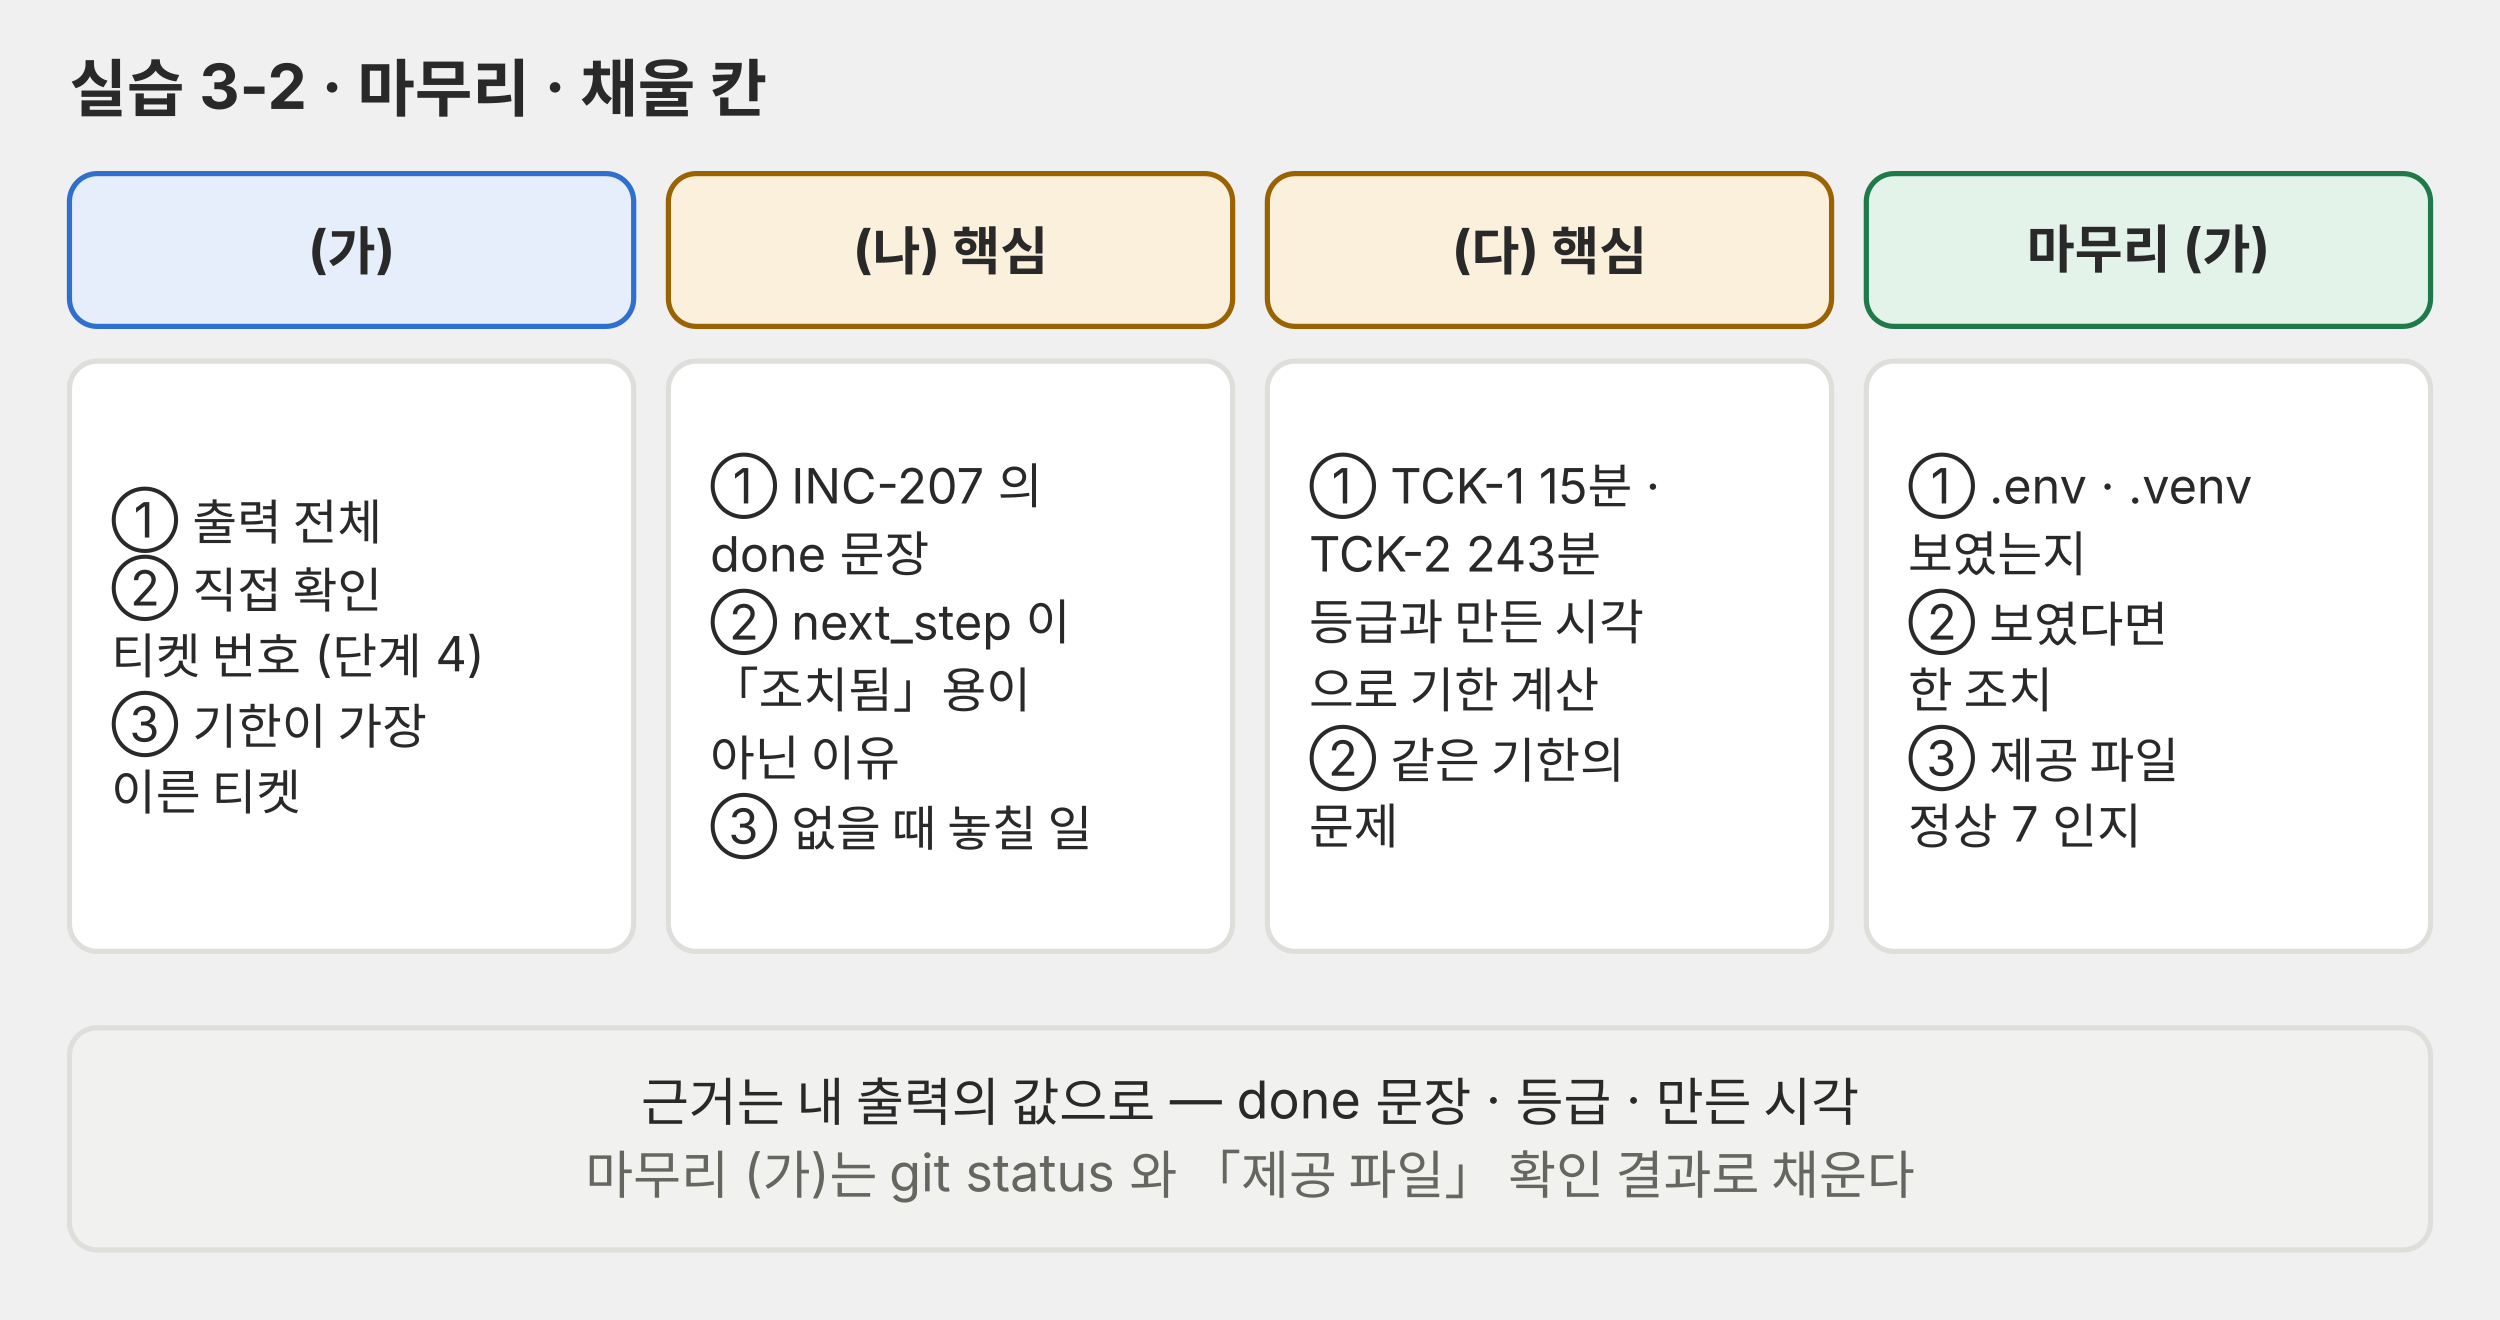
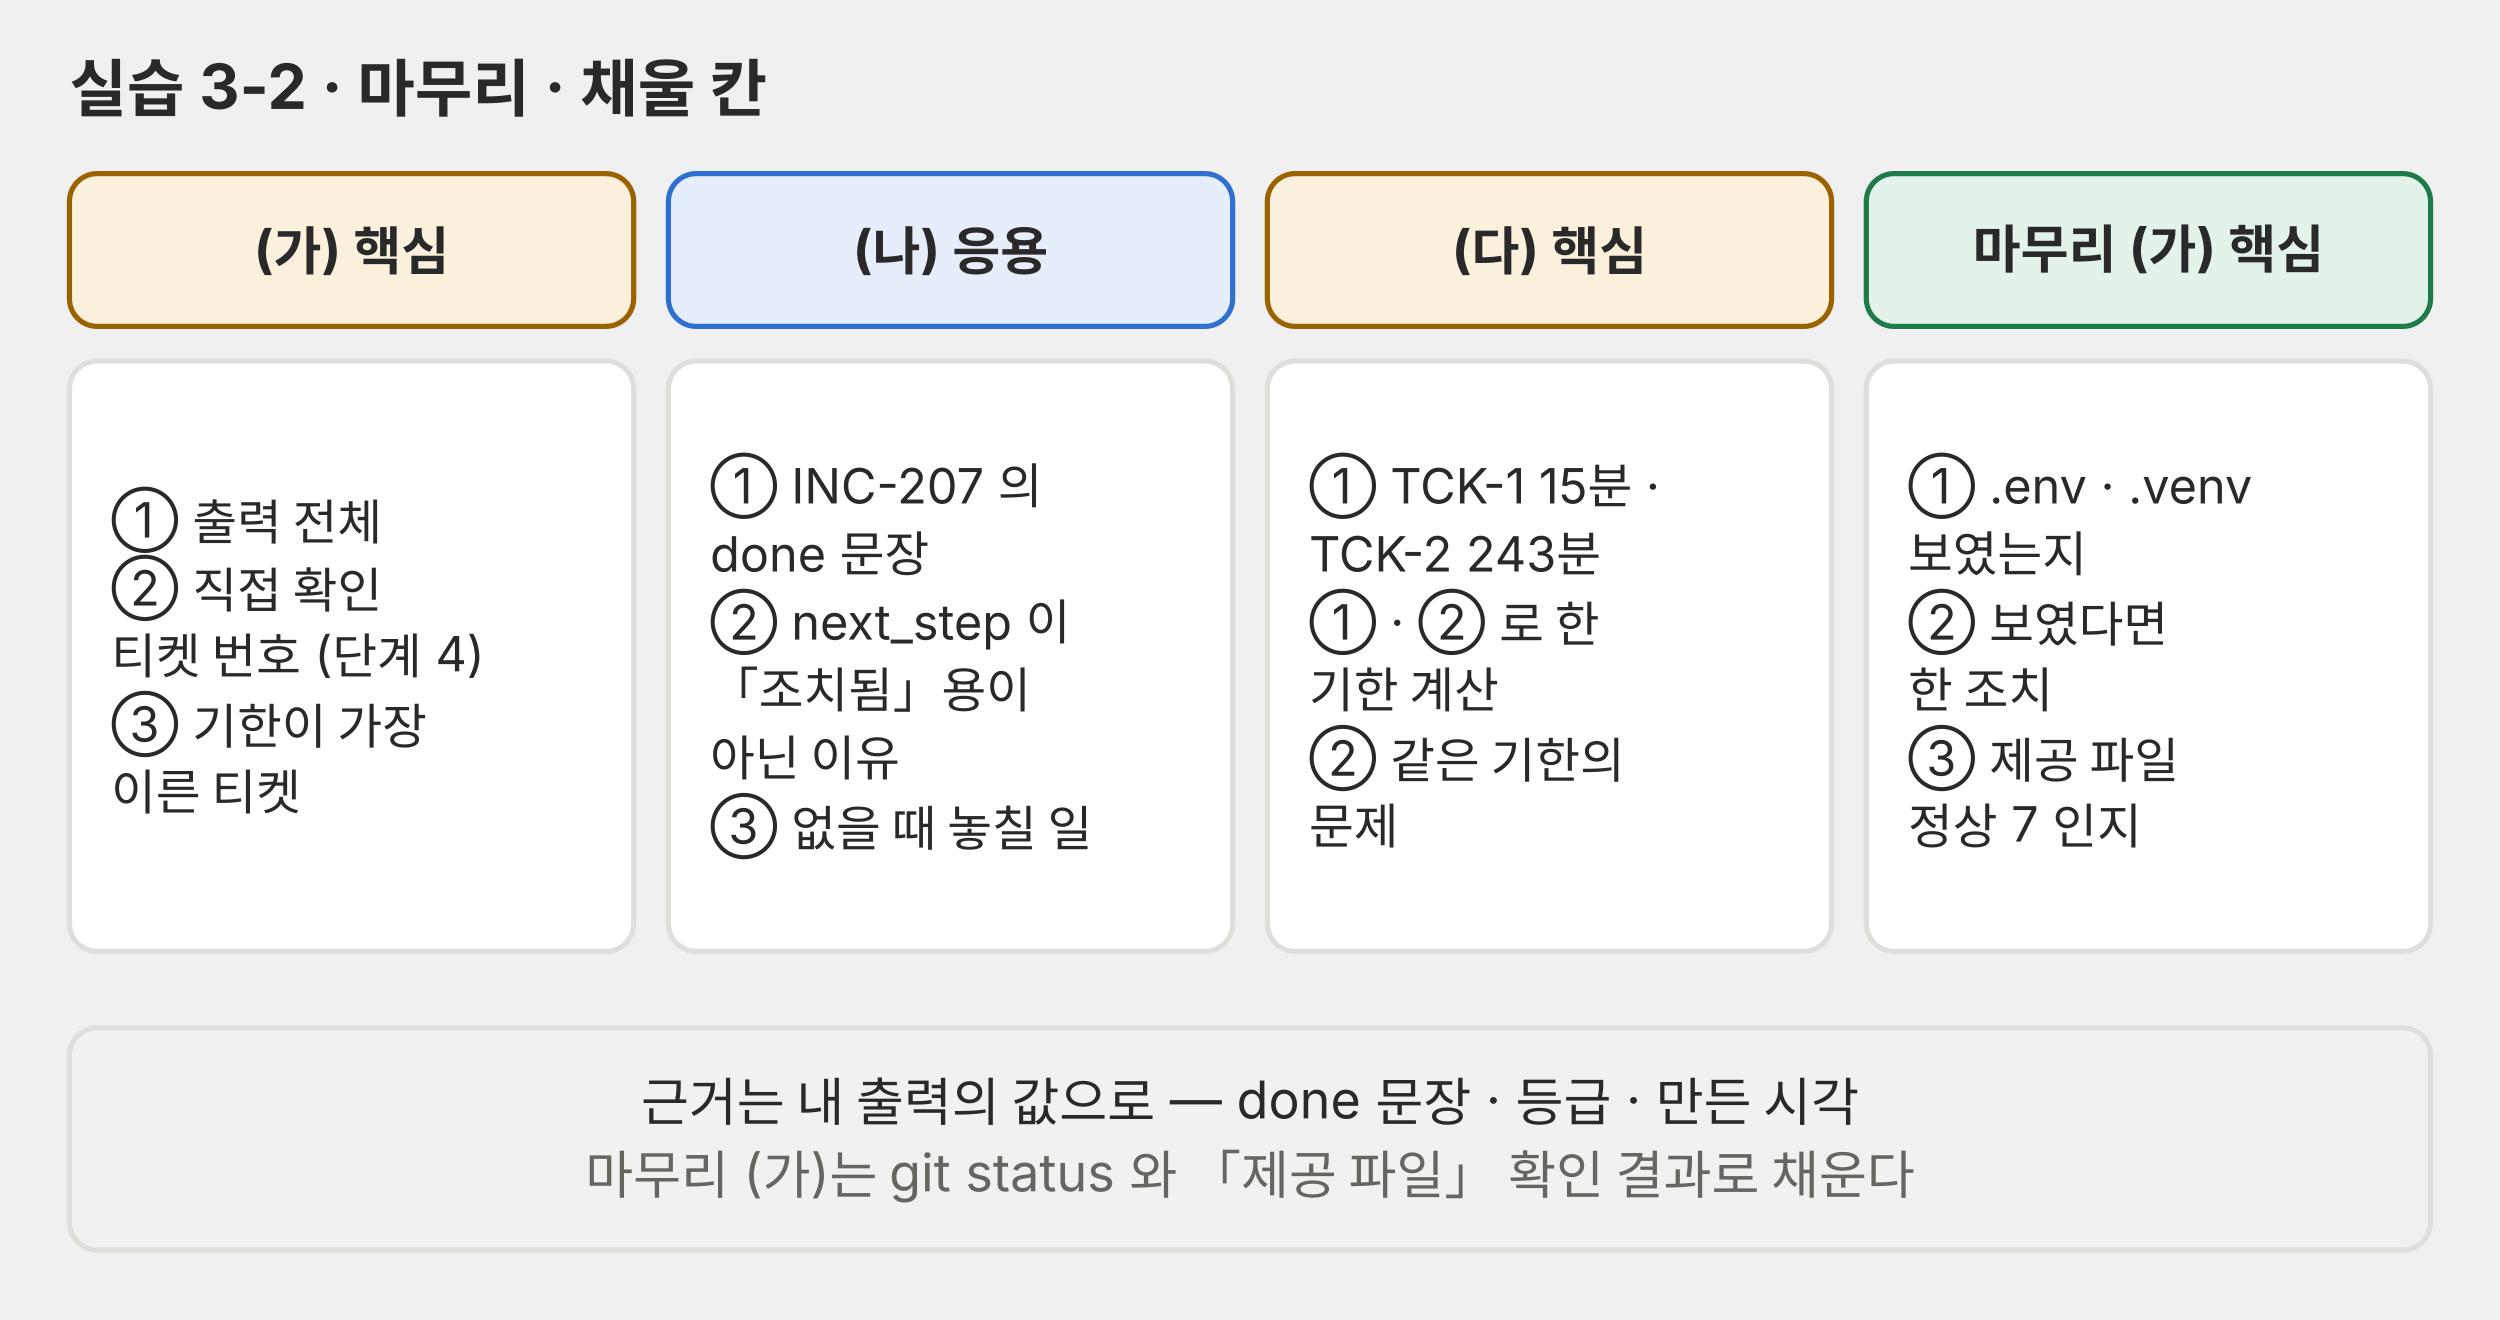
<svg xmlns="http://www.w3.org/2000/svg" viewBox="0 0 720 380" role="img" font-family="Pretendard, 'Noto Sans KR', -apple-system, 'Segoe UI', sans-serif">
  <text x="20" y="32.0" font-size="18" fill="#292929" font-weight="700">실습 3-2 · 마무리 · 채울 칸</text>
-   <rect x="20.0" y="50" width="162.5" height="44" rx="8" fill="#e6eefb" stroke="#2f6fd0" stroke-width="1.5" />
-   <text x="101.25" y="77.2" font-size="15" fill="#292929" text-anchor="middle" font-weight="700">(가)</text>
+   <rect x="20.0" y="50" width="162.5" height="44" rx="8" fill="#fbf0dc" stroke="#9a6200" stroke-width="1.5" />
+   <text x="101.25" y="77.2" font-size="15" fill="#292929" text-anchor="middle" font-weight="700">(가) 핵심</text>
  <rect x="20.0" y="104" width="162.5" height="170" rx="8" fill="#ffffff" stroke="#dededb" stroke-width="1.5" />
  <text x="32.0" y="154.8" font-size="14" fill="#292929">① 출력 전체</text>
  <text x="32.0" y="174.4" font-size="14" fill="#292929">② 직접 확인</text>
  <text x="32.0" y="194.0" font-size="14" fill="#292929">티켓 번호 (단계 4)</text>
  <text x="32.0" y="213.6" font-size="14" fill="#292929">③ 기한이 가장</text>
  <text x="32.0" y="233.2" font-size="14" fill="#292929">이른 티켓</text>
-   <rect x="192.5" y="50" width="162.5" height="44" rx="8" fill="#fbf0dc" stroke="#9a6200" stroke-width="1.5" />
-   <text x="273.75" y="77.2" font-size="15" fill="#292929" text-anchor="middle" font-weight="700">(나) 핵심</text>
+   <rect x="192.5" y="50" width="162.5" height="44" rx="8" fill="#e6eefb" stroke="#2f6fd0" stroke-width="1.5" />
+   <text x="273.75" y="77.2" font-size="15" fill="#292929" text-anchor="middle" font-weight="700">(나) 응용</text>
  <rect x="192.5" y="104" width="162.5" height="170" rx="8" fill="#ffffff" stroke="#dededb" stroke-width="1.5" />
  <text x="204.5" y="145.0" font-size="14" fill="#292929">① INC-207 의</text>
  <text x="204.5" y="164.6" font-size="14" fill="#292929">done 문장</text>
  <text x="204.5" y="184.2" font-size="14" fill="#292929">② next_step 이</text>
  <text x="204.5" y="203.8" font-size="14" fill="#292929">「조치됨」용이</text>
  <text x="204.5" y="223.4" font-size="14" fill="#292929">아닌 이유</text>
  <text x="204.5" y="243.0" font-size="14" fill="#292929">③ 없을 때 놓칠 일</text>
  <rect x="365.0" y="50" width="162.5" height="44" rx="8" fill="#fbf0dc" stroke="#9a6200" stroke-width="1.5" />
  <text x="446.25" y="77.2" font-size="15" fill="#292929" text-anchor="middle" font-weight="700">(다) 핵심</text>
  <rect x="365.0" y="104" width="162.5" height="170" rx="8" fill="#ffffff" stroke="#dededb" stroke-width="1.5" />
  <text x="377.0" y="145.0" font-size="14" fill="#292929">① TCK-1 15분 ·</text>
  <text x="377.0" y="164.6" font-size="14" fill="#292929">TCK-2 243분</text>
-   <text x="377.0" y="184.2" font-size="14" fill="#292929">등급과 만든 시각</text>
-   <text x="377.0" y="203.8" font-size="14" fill="#292929">으로 기한 계산</text>
+   <text x="377.0" y="184.2" font-size="14" fill="#292929">① · ② 로 한</text>
+   <text x="377.0" y="203.8" font-size="14" fill="#292929">기한 계산</text>
  <text x="377.0" y="223.4" font-size="14" fill="#292929">② 같은 기한의</text>
  <text x="377.0" y="243.0" font-size="14" fill="#292929">문제</text>
  <rect x="537.5" y="50" width="162.5" height="44" rx="8" fill="#e4f3ea" stroke="#1f7a4a" stroke-width="1.5" />
-   <text x="618.75" y="77.2" font-size="15" fill="#292929" text-anchor="middle" font-weight="700">마무리 (가)</text>
+   <text x="618.75" y="77.2" font-size="15" fill="#292929" text-anchor="middle" font-weight="700">마무리 (가) 핵심</text>
  <rect x="537.5" y="104" width="162.5" height="170" rx="8" fill="#ffffff" stroke="#dededb" stroke-width="1.5" />
  <text x="549.5" y="145.0" font-size="14" fill="#292929">① .env · .venv</text>
  <text x="549.5" y="164.6" font-size="14" fill="#292929">보였는지</text>
  <text x="549.5" y="184.2" font-size="14" fill="#292929">② 보였다면</text>
  <text x="549.5" y="203.8" font-size="14" fill="#292929">한 조치</text>
  <text x="549.5" y="223.4" font-size="14" fill="#292929">③ 제공 파일</text>
  <text x="549.5" y="243.0" font-size="14" fill="#292929">정상 7 인지</text>
  <rect x="20" y="296" width="680" height="64" rx="8" fill="#f1f1ef" stroke="#dededb" stroke-width="1.5" />
  <text x="360.0" y="322.8" font-size="15" fill="#292929" text-anchor="middle">근거는 내 출력의 값으로 — done 문장 · 등급 · 만든 시각</text>
  <text x="360.0" y="343.8" font-size="15" fill="#666660" text-anchor="middle">마무리 (가)는 git status 와 「제공 파일」 확인 결과로 채운다</text>
</svg>
